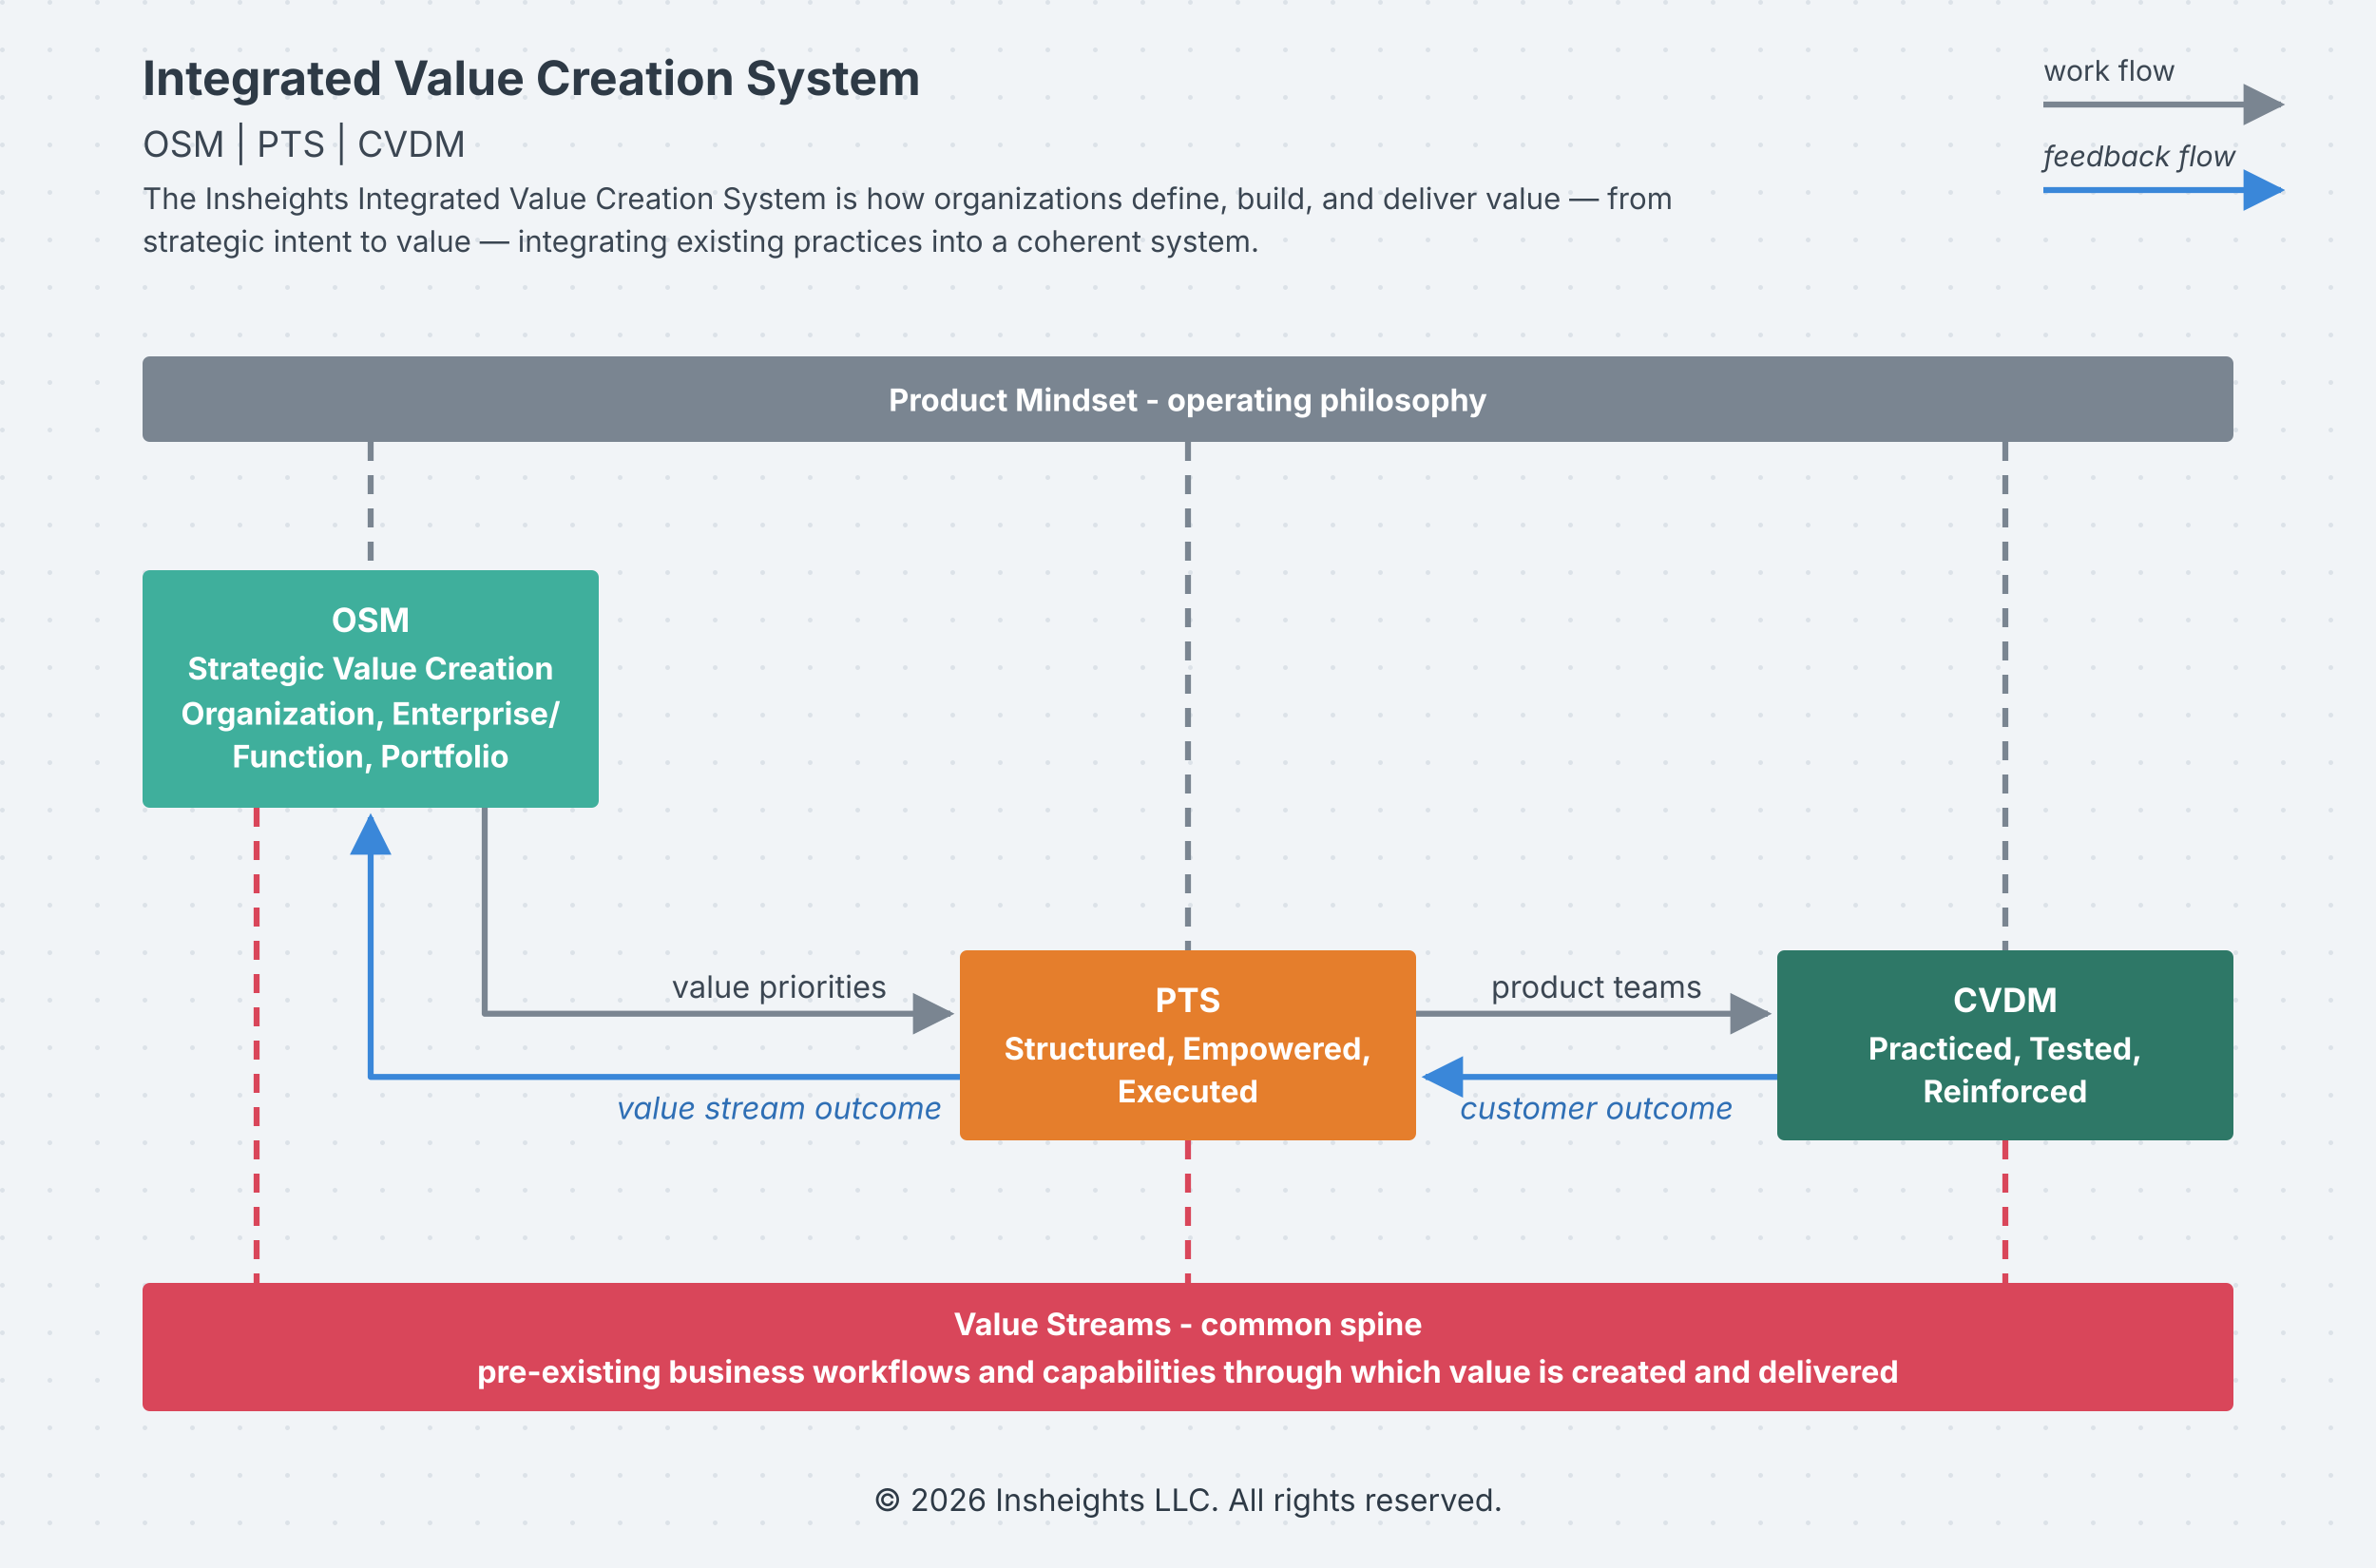
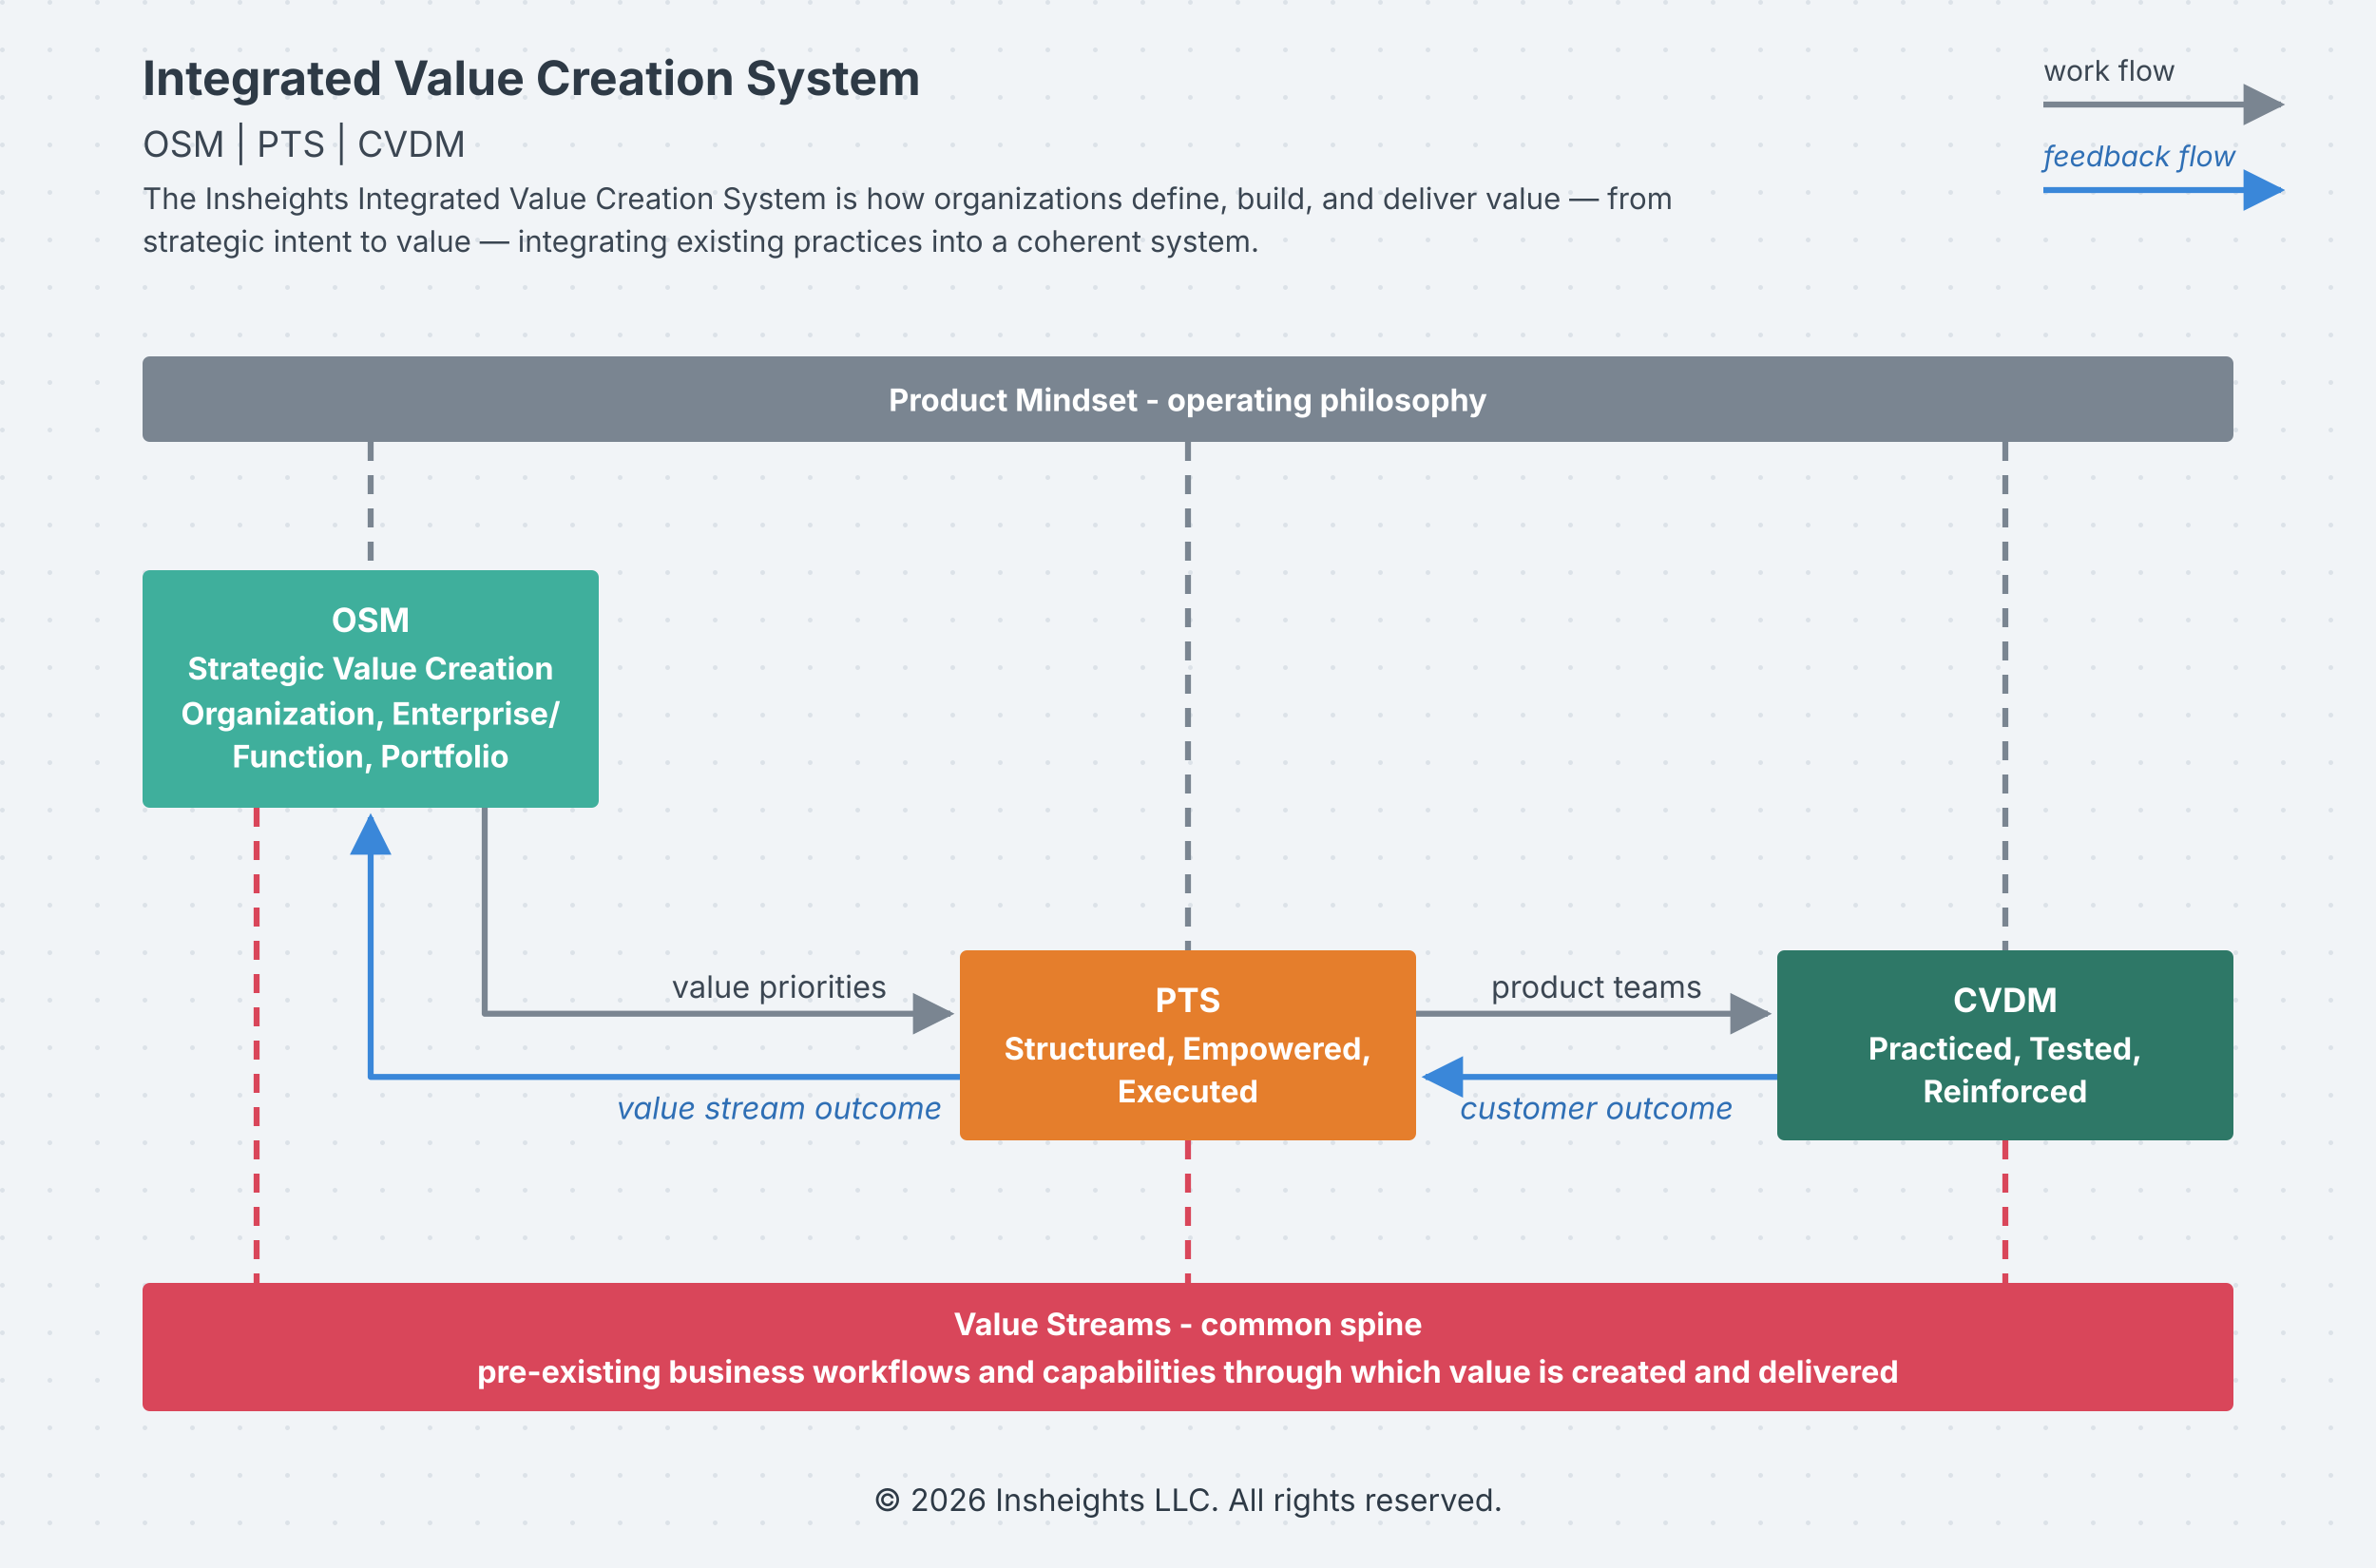
<svg xmlns="http://www.w3.org/2000/svg" width="1000" height="660" viewBox="0 0 1000 660" font-family="Inter, 'Segoe UI', Roboto, Helvetica, Arial, sans-serif">
  <defs>
    <pattern id="dots" width="20" height="20" patternUnits="userSpaceOnUse">
      <circle cx="1" cy="1" r="1" fill="#DCE2E8" />
    </pattern>
    <marker id="ag" viewBox="0 0 10 10" refX="9" refY="5" markerWidth="7" markerHeight="7" orient="auto-start-reverse">
      <path d="M0,0 L10,5 L0,10 z" fill="#7A8591" />
    </marker>
    <marker id="ab" viewBox="0 0 10 10" refX="9" refY="5" markerWidth="7" markerHeight="7" orient="auto-start-reverse">
      <path d="M0,0 L10,5 L0,10 z" fill="#3A87D9" />
    </marker>
    <style>
      .work  { fill: none; stroke: #7A8591; stroke-width: 2.5; stroke-linejoin: round; marker-end: url(#ag); }
      .fb    { fill: none; stroke: #3A87D9; stroke-width: 2.5; stroke-linejoin: round; marker-end: url(#ab); }
      .dg    { fill: none; stroke: #7A8591; stroke-width: 2.5; stroke-dasharray: 8 6; }
      .dr    { fill: none; stroke: #D9465A; stroke-width: 2.5; stroke-dasharray: 8 6; }
      .lbl   { font-size: 13px; fill: #3B4652; text-anchor: middle; }
      .lblf  { font-size: 13px; fill: #2F6FB5; font-style: italic; text-anchor: middle; }
      .bh    { font-size: 14px; font-weight: 700; fill: #FFFFFF; text-anchor: middle; }
      .bt    { font-size: 13px; font-weight: 700; fill: #FFFFFF; text-anchor: middle; }
    </style>
  </defs>
  <rect width="1000" height="660" fill="#F1F4F7" />
  <rect width="1000" height="660" fill="url(#dots)" />
  <text x="60" y="40" font-size="20" font-weight="700" fill="#2E3A46">Integrated Value Creation System</text>
  <text x="60" y="66" font-size="15" fill="#3B4652">OSM | PTS | CVDM</text>
  <text x="60" y="88" font-size="12.5" fill="#3B4652">The Insheights Integrated Value Creation System is how organizations define, build, and deliver value — from</text>
  <text x="60" y="106" font-size="12.5" fill="#3B4652">strategic intent to value — integrating existing practices into a coherent system.</text>
  <text x="860" y="34" font-size="12" fill="#3B4652">work flow</text>
  <path class="work" d="M860,44 H960" />
-   <text x="860" y="70" font-size="12" fill="#3B4652" font-style="italic">feedback flow</text>
+   <text x="860" y="70" font-size="12" fill="#2F6FB5" font-style="italic">feedback flow</text>
  <path class="fb" d="M860,80 H960" />
  <rect x="60" y="150" width="880" height="36" rx="3" fill="#7A8591" />
  <text class="bt" x="500" y="173">Product Mindset - operating philosophy</text>
  <rect x="60" y="540" width="880" height="54" rx="3" fill="#D9465A" />
  <text class="bt" x="500" y="562">Value Streams - common spine</text>
  <text class="bt" x="500" y="582">pre-existing business workflows and capabilities through which value is created and delivered</text>
  <path class="dg" d="M156,186 V240" />
  <path class="dg" d="M500,186 V400" />
  <path class="dg" d="M844,186 V400" />
  <path class="dr" d="M108,340 V540" />
  <path class="dr" d="M500,480 V540" />
  <path class="dr" d="M844,480 V540" />
  <path class="work" d="M204,340 V426.7 H400" />
  <text class="lbl" x="328" y="420">value priorities</text>
  <path class="fb" d="M404,453.3 H156 V344" />
  <text class="lblf" x="328" y="471">value stream outcome</text>
  <path class="work" d="M596,426.7 H744" />
  <text class="lbl" x="672" y="420">product teams</text>
  <path class="fb" d="M748,453.3 H600" />
  <text class="lblf" x="672" y="471">customer outcome</text>
  <rect x="60" y="240" width="192" height="100" rx="3" fill="#3FAF9C" />
  <text class="bh" x="156" y="266">OSM</text>
  <text class="bt" x="156" y="286">Strategic Value Creation</text>
  <text class="bt" x="156" y="305">Organization, Enterprise/</text>
  <text class="bt" x="156" y="323">Function, Portfolio</text>
  <rect x="404" y="400" width="192" height="80" rx="3" fill="#E57E2C" />
  <text class="bh" x="500" y="426">PTS</text>
  <text class="bt" x="500" y="446">Structured, Empowered,</text>
  <text class="bt" x="500" y="464">Executed</text>
  <rect x="748" y="400" width="192" height="80" rx="3" fill="#2E7867" />
  <text class="bh" x="844" y="426">CVDM</text>
  <text class="bt" x="844" y="446">Practiced, Tested,</text>
  <text class="bt" x="844" y="464">Reinforced</text>
  <text x="500" y="636" font-size="13" fill="#2E3A46" text-anchor="middle">© 2026 Insheights LLC. All rights reserved.</text>
</svg>
